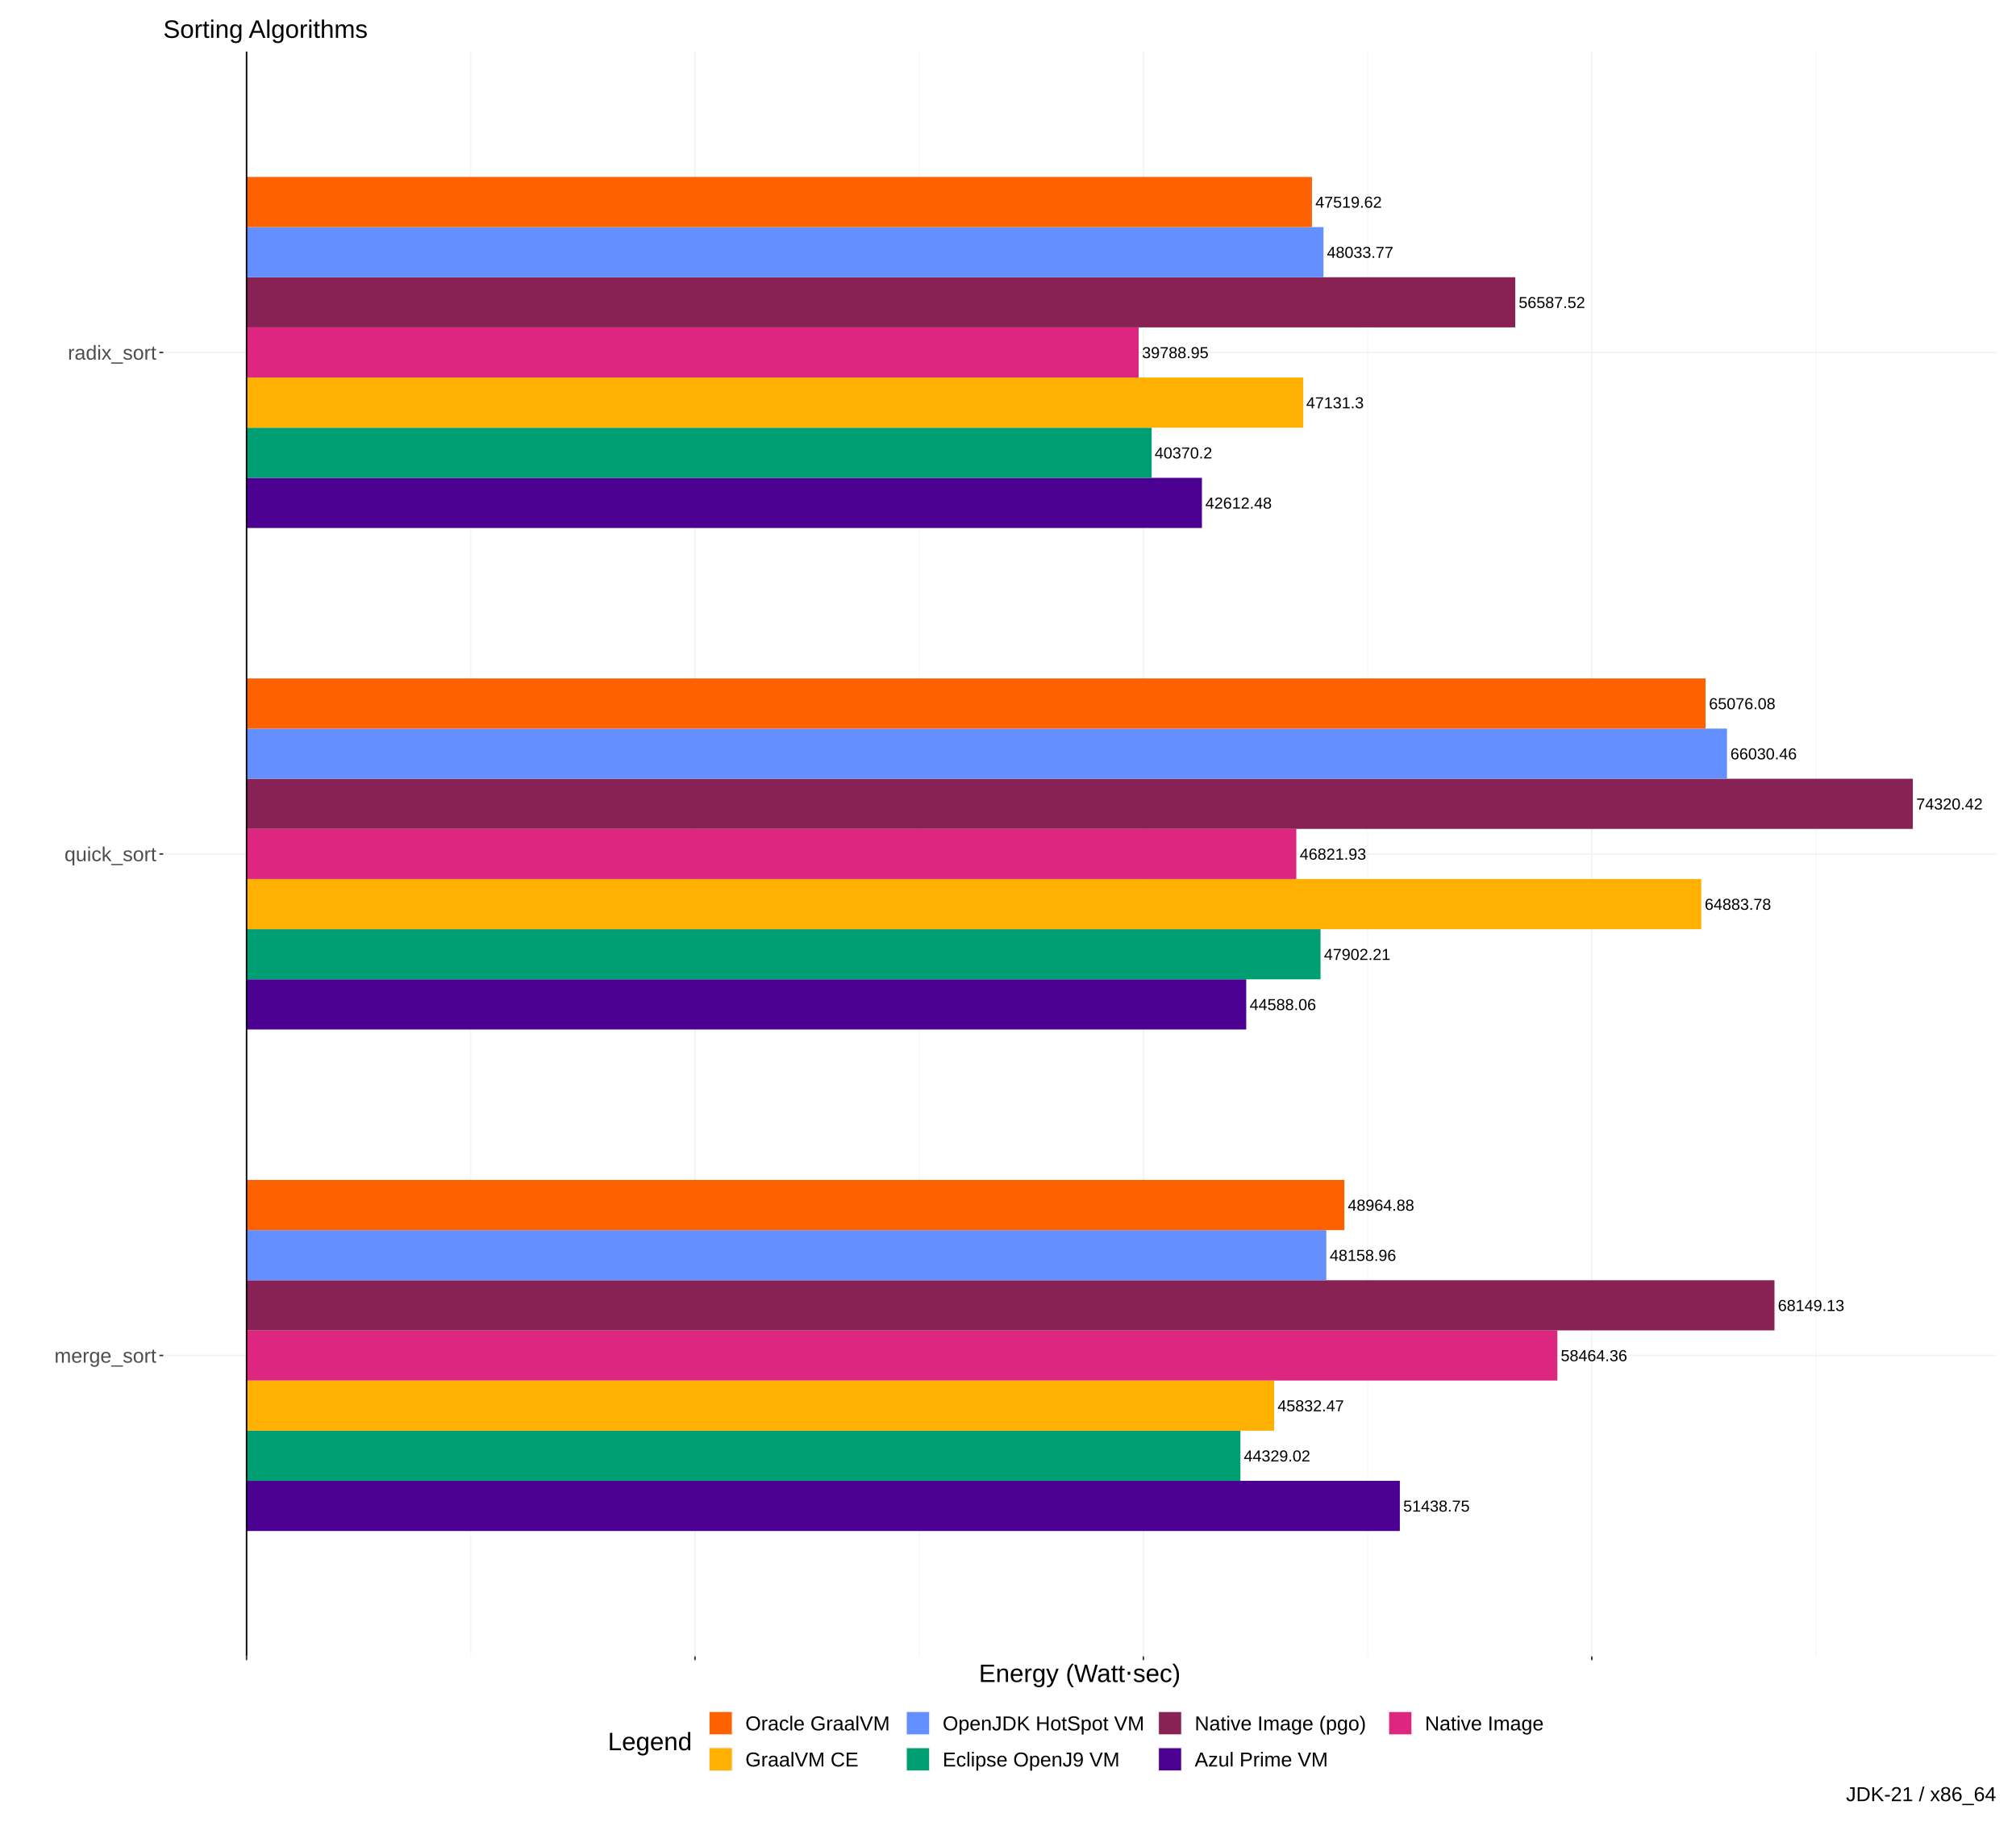
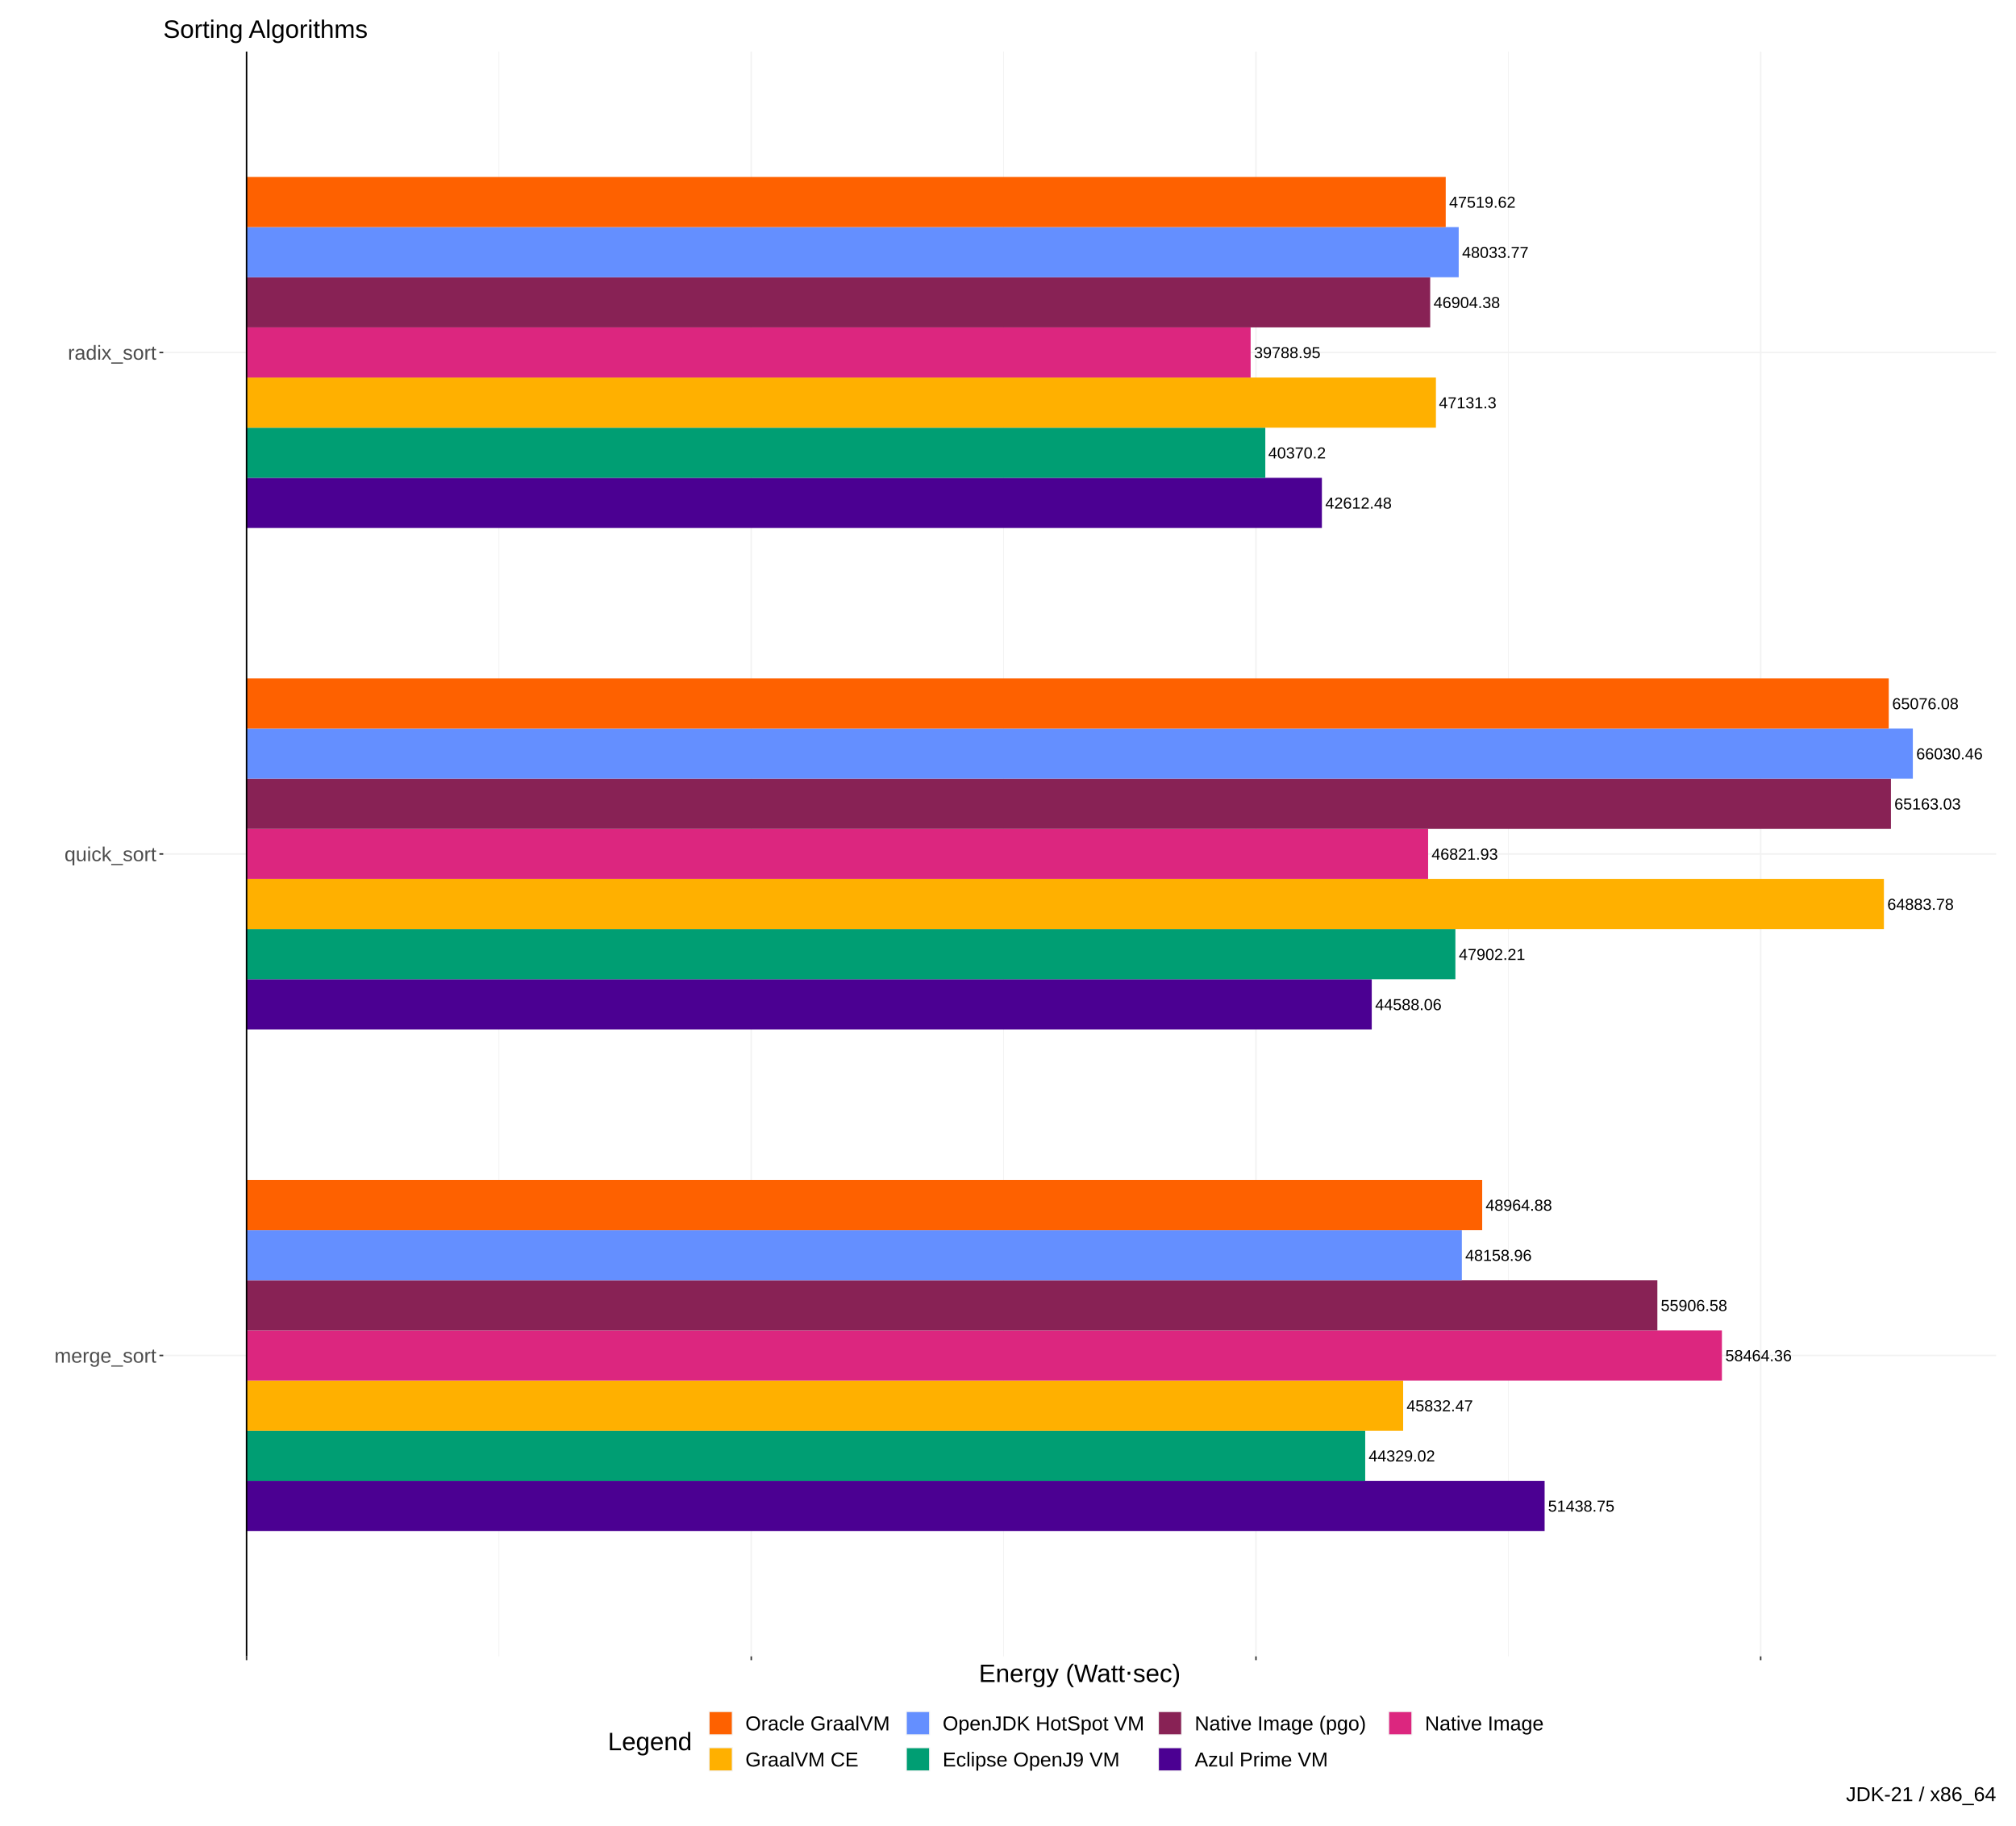
<svg xmlns="http://www.w3.org/2000/svg" class="svglite" width="1440.00pt" height="1303.94pt" viewBox="0 0 1440.00 1303.94">
  <defs>
    <style type="text/css">
    .svglite line, .svglite polyline, .svglite polygon, .svglite path, .svglite rect, .svglite circle {
      fill: none;
      stroke: #000000;
      stroke-linecap: round;
      stroke-linejoin: round;
      stroke-miterlimit: 10.00;
    }
    .svglite text {
      white-space: pre;
    }
  </style>
  </defs>
  <rect width="100%" height="100%" style="stroke: none; fill: #FFFFFF;" />
  <defs>
    <clipPath id="cpMC4wMHwxNDQwLjAwfDAuMDB8MTMwMy45NA==">
      <rect x="0.00" y="0.00" width="1440.00" height="1303.94" />
    </clipPath>
  </defs>
  <g clip-path="url(#cpMC4wMHwxNDQwLjAwfDAuMDB8MTMwMy45NA==)">
    <rect x="0.00" y="0.00" width="1440.00" height="1303.94" style="stroke-width: 1.07; stroke: #FFFFFF; fill: #FFFFFF;" />
    <rect x="116.61" y="36.82" width="1309.22" height="1146.09" style="stroke-width: 1.07; stroke: none;" />
-     <polyline points="336.26,1182.91 336.26,36.82 " style="stroke-width: 0.53; stroke: #F2F2F2; stroke-linecap: butt;" />
-     <polyline points="656.55,1182.91 656.55,36.82 " style="stroke-width: 0.53; stroke: #F2F2F2; stroke-linecap: butt;" />
-     <polyline points="976.84,1182.91 976.84,36.82 " style="stroke-width: 0.53; stroke: #F2F2F2; stroke-linecap: butt;" />
-     <polyline points="1297.13,1182.91 1297.13,36.82 " style="stroke-width: 0.53; stroke: #F2F2F2; stroke-linecap: butt;" />
+     <polyline points="356.37,1182.91 356.37,36.82 " style="stroke-width: 0.53; stroke: #F2F2F2; stroke-linecap: butt;" />
+     <polyline points="716.87,1182.91 716.87,36.82 " style="stroke-width: 0.53; stroke: #F2F2F2; stroke-linecap: butt;" />
+     <polyline points="1077.37,1182.91 1077.37,36.82 " style="stroke-width: 0.53; stroke: #F2F2F2; stroke-linecap: butt;" />
    <polyline points="116.61,968.02 1425.83,968.02 " style="stroke-width: 1.07; stroke: #F2F2F2; stroke-linecap: butt;" />
    <polyline points="116.61,609.87 1425.83,609.87 " style="stroke-width: 1.07; stroke: #F2F2F2; stroke-linecap: butt;" />
    <polyline points="116.61,251.72 1425.83,251.72 " style="stroke-width: 1.07; stroke: #F2F2F2; stroke-linecap: butt;" />
    <polyline points="176.12,1182.91 176.12,36.82 " style="stroke-width: 1.07; stroke: #F2F2F2; stroke-linecap: butt;" />
-     <polyline points="496.41,1182.91 496.41,36.82 " style="stroke-width: 1.07; stroke: #F2F2F2; stroke-linecap: butt;" />
-     <polyline points="816.70,1182.91 816.70,36.82 " style="stroke-width: 1.07; stroke: #F2F2F2; stroke-linecap: butt;" />
-     <polyline points="1136.98,1182.91 1136.98,36.82 " style="stroke-width: 1.07; stroke: #F2F2F2; stroke-linecap: butt;" />
-     <rect x="176.12" y="341.25" width="682.41" height="35.82" style="stroke-width: 1.07; stroke: none; stroke-linecap: butt; stroke-linejoin: miter; fill: #4B0092;" />
-     <rect x="176.12" y="1057.56" width="823.76" height="35.82" style="stroke-width: 1.07; stroke: none; stroke-linecap: butt; stroke-linejoin: miter; fill: #4B0092;" />
-     <rect x="176.12" y="699.41" width="714.05" height="35.82" style="stroke-width: 1.07; stroke: none; stroke-linecap: butt; stroke-linejoin: miter; fill: #4B0092;" />
-     <rect x="176.12" y="663.59" width="767.12" height="35.82" style="stroke-width: 1.07; stroke: none; stroke-linecap: butt; stroke-linejoin: miter; fill: #009E73;" />
-     <rect x="176.12" y="305.44" width="646.50" height="35.82" style="stroke-width: 1.07; stroke: none; stroke-linecap: butt; stroke-linejoin: miter; fill: #009E73;" />
-     <rect x="176.12" y="1021.74" width="709.90" height="35.82" style="stroke-width: 1.07; stroke: none; stroke-linecap: butt; stroke-linejoin: miter; fill: #009E73;" />
-     <rect x="176.12" y="627.78" width="1039.07" height="35.82" style="stroke-width: 1.07; stroke: none; stroke-linecap: butt; stroke-linejoin: miter; fill: #FFB000;" />
-     <rect x="176.12" y="985.93" width="733.98" height="35.82" style="stroke-width: 1.07; stroke: none; stroke-linecap: butt; stroke-linejoin: miter; fill: #FFB000;" />
-     <rect x="176.12" y="269.62" width="754.78" height="35.82" style="stroke-width: 1.07; stroke: none; stroke-linecap: butt; stroke-linejoin: miter; fill: #FFB000;" />
-     <rect x="176.12" y="950.11" width="936.27" height="35.82" style="stroke-width: 1.07; stroke: none; stroke-linecap: butt; stroke-linejoin: miter; fill: #DC267F;" />
-     <rect x="176.12" y="591.96" width="749.82" height="35.82" style="stroke-width: 1.07; stroke: none; stroke-linecap: butt; stroke-linejoin: miter; fill: #DC267F;" />
-     <rect x="176.12" y="233.81" width="637.20" height="35.82" style="stroke-width: 1.07; stroke: none; stroke-linecap: butt; stroke-linejoin: miter; fill: #DC267F;" />
-     <rect x="176.12" y="556.15" width="1190.20" height="35.82" style="stroke-width: 1.07; stroke: none; stroke-linecap: butt; stroke-linejoin: miter; fill: #882255;" />
-     <rect x="176.12" y="914.30" width="1091.37" height="35.82" style="stroke-width: 1.07; stroke: none; stroke-linecap: butt; stroke-linejoin: miter; fill: #882255;" />
-     <rect x="176.12" y="197.99" width="906.21" height="35.82" style="stroke-width: 1.07; stroke: none; stroke-linecap: butt; stroke-linejoin: miter; fill: #882255;" />
-     <rect x="176.12" y="520.33" width="1057.44" height="35.82" style="stroke-width: 1.07; stroke: none; stroke-linecap: butt; stroke-linejoin: miter; fill: #648FFF;" />
-     <rect x="176.12" y="878.48" width="771.24" height="35.82" style="stroke-width: 1.07; stroke: none; stroke-linecap: butt; stroke-linejoin: miter; fill: #648FFF;" />
-     <rect x="176.12" y="162.18" width="769.23" height="35.82" style="stroke-width: 1.07; stroke: none; stroke-linecap: butt; stroke-linejoin: miter; fill: #648FFF;" />
-     <rect x="176.12" y="484.52" width="1042.15" height="35.82" style="stroke-width: 1.07; stroke: none; stroke-linecap: butt; stroke-linejoin: miter; fill: #FE6100;" />
-     <rect x="176.12" y="842.67" width="784.14" height="35.82" style="stroke-width: 1.07; stroke: none; stroke-linecap: butt; stroke-linejoin: miter; fill: #FE6100;" />
-     <rect x="176.12" y="126.36" width="761.00" height="35.82" style="stroke-width: 1.07; stroke: none; stroke-linecap: butt; stroke-linejoin: miter; fill: #FE6100;" />
-     <text x="860.96" y="363.23" style="font-size: 11.38px; font-family: &quot;Liberation Sans&quot;;" textLength="48.61px" lengthAdjust="spacingAndGlyphs">42612.48</text>
-     <text x="1002.31" y="1079.53" style="font-size: 11.38px; font-family: &quot;Liberation Sans&quot;;" textLength="48.61px" lengthAdjust="spacingAndGlyphs">51438.75</text>
-     <text x="892.60" y="721.38" style="font-size: 11.38px; font-family: &quot;Liberation Sans&quot;;" textLength="48.61px" lengthAdjust="spacingAndGlyphs">44588.06</text>
-     <text x="945.68" y="685.56" style="font-size: 11.38px; font-family: &quot;Liberation Sans&quot;;" textLength="48.61px" lengthAdjust="spacingAndGlyphs">47902.21</text>
-     <text x="824.73" y="327.41" style="font-size: 11.38px; font-family: &quot;Liberation Sans&quot;;" textLength="42.10px" lengthAdjust="spacingAndGlyphs">40370.2</text>
-     <text x="888.45" y="1043.72" style="font-size: 11.38px; font-family: &quot;Liberation Sans&quot;;" textLength="48.61px" lengthAdjust="spacingAndGlyphs">44329.02</text>
-     <text x="1217.63" y="649.75" style="font-size: 11.38px; font-family: &quot;Liberation Sans&quot;;" textLength="48.61px" lengthAdjust="spacingAndGlyphs">64883.78</text>
-     <text x="912.53" y="1007.90" style="font-size: 11.38px; font-family: &quot;Liberation Sans&quot;;" textLength="48.61px" lengthAdjust="spacingAndGlyphs">45832.47</text>
-     <text x="933.00" y="291.60" style="font-size: 11.38px; font-family: &quot;Liberation Sans&quot;;" textLength="42.10px" lengthAdjust="spacingAndGlyphs">47131.3</text>
-     <text x="1114.82" y="972.09" style="font-size: 11.38px; font-family: &quot;Liberation Sans&quot;;" textLength="48.61px" lengthAdjust="spacingAndGlyphs">58464.36</text>
-     <text x="928.38" y="613.93" style="font-size: 11.38px; font-family: &quot;Liberation Sans&quot;;" textLength="48.61px" lengthAdjust="spacingAndGlyphs">46821.93</text>
-     <text x="815.75" y="255.78" style="font-size: 11.38px; font-family: &quot;Liberation Sans&quot;;" textLength="48.61px" lengthAdjust="spacingAndGlyphs">39788.95</text>
-     <text x="1368.75" y="578.12" style="font-size: 11.38px; font-family: &quot;Liberation Sans&quot;;" textLength="48.61px" lengthAdjust="spacingAndGlyphs">74320.42</text>
-     <text x="1269.92" y="936.27" style="font-size: 11.38px; font-family: &quot;Liberation Sans&quot;;" textLength="48.61px" lengthAdjust="spacingAndGlyphs">68149.13</text>
-     <text x="1084.77" y="219.97" style="font-size: 11.38px; font-family: &quot;Liberation Sans&quot;;" textLength="48.61px" lengthAdjust="spacingAndGlyphs">56587.52</text>
-     <text x="1235.99" y="542.30" style="font-size: 11.38px; font-family: &quot;Liberation Sans&quot;;" textLength="48.61px" lengthAdjust="spacingAndGlyphs">66030.46</text>
-     <text x="949.79" y="900.46" style="font-size: 11.38px; font-family: &quot;Liberation Sans&quot;;" textLength="48.61px" lengthAdjust="spacingAndGlyphs">48158.96</text>
-     <text x="947.78" y="184.15" style="font-size: 11.38px; font-family: &quot;Liberation Sans&quot;;" textLength="48.61px" lengthAdjust="spacingAndGlyphs">48033.77</text>
-     <text x="1220.70" y="506.49" style="font-size: 11.38px; font-family: &quot;Liberation Sans&quot;;" textLength="48.61px" lengthAdjust="spacingAndGlyphs">65076.08</text>
-     <text x="962.69" y="864.64" style="font-size: 11.38px; font-family: &quot;Liberation Sans&quot;;" textLength="48.61px" lengthAdjust="spacingAndGlyphs">48964.88</text>
-     <text x="939.55" y="148.33" style="font-size: 11.38px; font-family: &quot;Liberation Sans&quot;;" textLength="48.61px" lengthAdjust="spacingAndGlyphs">47519.62</text>
+     <polyline points="536.62,1182.91 536.62,36.82 " style="stroke-width: 1.07; stroke: #F2F2F2; stroke-linecap: butt;" />
+     <polyline points="897.12,1182.91 897.12,36.82 " style="stroke-width: 1.07; stroke: #F2F2F2; stroke-linecap: butt;" />
+     <polyline points="1257.62,1182.91 1257.62,36.82 " style="stroke-width: 1.07; stroke: #F2F2F2; stroke-linecap: butt;" />
+     <rect x="176.12" y="341.25" width="768.09" height="35.82" style="stroke-width: 1.07; stroke: none; stroke-linecap: butt; stroke-linejoin: miter; fill: #4B0092;" />
+     <rect x="176.12" y="1057.56" width="927.18" height="35.82" style="stroke-width: 1.07; stroke: none; stroke-linecap: butt; stroke-linejoin: miter; fill: #4B0092;" />
+     <rect x="176.12" y="699.41" width="803.70" height="35.82" style="stroke-width: 1.07; stroke: none; stroke-linecap: butt; stroke-linejoin: miter; fill: #4B0092;" />
+     <rect x="176.12" y="663.59" width="863.44" height="35.82" style="stroke-width: 1.07; stroke: none; stroke-linecap: butt; stroke-linejoin: miter; fill: #009E73;" />
+     <rect x="176.12" y="305.44" width="727.67" height="35.82" style="stroke-width: 1.07; stroke: none; stroke-linecap: butt; stroke-linejoin: miter; fill: #009E73;" />
+     <rect x="176.12" y="1021.74" width="799.03" height="35.82" style="stroke-width: 1.07; stroke: none; stroke-linecap: butt; stroke-linejoin: miter; fill: #009E73;" />
+     <rect x="176.12" y="627.78" width="1169.53" height="35.82" style="stroke-width: 1.07; stroke: none; stroke-linecap: butt; stroke-linejoin: miter; fill: #FFB000;" />
+     <rect x="176.12" y="985.93" width="826.13" height="35.82" style="stroke-width: 1.07; stroke: none; stroke-linecap: butt; stroke-linejoin: miter; fill: #FFB000;" />
+     <rect x="176.12" y="269.62" width="849.54" height="35.82" style="stroke-width: 1.07; stroke: none; stroke-linecap: butt; stroke-linejoin: miter; fill: #FFB000;" />
+     <rect x="176.12" y="950.11" width="1053.82" height="35.82" style="stroke-width: 1.07; stroke: none; stroke-linecap: butt; stroke-linejoin: miter; fill: #DC267F;" />
+     <rect x="176.12" y="591.96" width="843.96" height="35.82" style="stroke-width: 1.07; stroke: none; stroke-linecap: butt; stroke-linejoin: miter; fill: #DC267F;" />
+     <rect x="176.12" y="233.81" width="717.19" height="35.82" style="stroke-width: 1.07; stroke: none; stroke-linecap: butt; stroke-linejoin: miter; fill: #DC267F;" />
+     <rect x="176.12" y="556.15" width="1174.56" height="35.82" style="stroke-width: 1.07; stroke: none; stroke-linecap: butt; stroke-linejoin: miter; fill: #882255;" />
+     <rect x="176.12" y="914.30" width="1007.71" height="35.82" style="stroke-width: 1.07; stroke: none; stroke-linecap: butt; stroke-linejoin: miter; fill: #882255;" />
+     <rect x="176.12" y="197.99" width="845.45" height="35.82" style="stroke-width: 1.07; stroke: none; stroke-linecap: butt; stroke-linejoin: miter; fill: #882255;" />
+     <rect x="176.12" y="520.33" width="1190.20" height="35.82" style="stroke-width: 1.07; stroke: none; stroke-linecap: butt; stroke-linejoin: miter; fill: #648FFF;" />
+     <rect x="176.12" y="878.48" width="868.06" height="35.82" style="stroke-width: 1.07; stroke: none; stroke-linecap: butt; stroke-linejoin: miter; fill: #648FFF;" />
+     <rect x="176.12" y="162.18" width="865.81" height="35.82" style="stroke-width: 1.07; stroke: none; stroke-linecap: butt; stroke-linejoin: miter; fill: #648FFF;" />
+     <rect x="176.12" y="484.52" width="1172.99" height="35.82" style="stroke-width: 1.07; stroke: none; stroke-linecap: butt; stroke-linejoin: miter; fill: #FE6100;" />
+     <rect x="176.12" y="842.67" width="882.59" height="35.82" style="stroke-width: 1.07; stroke: none; stroke-linecap: butt; stroke-linejoin: miter; fill: #FE6100;" />
+     <rect x="176.12" y="126.36" width="856.54" height="35.82" style="stroke-width: 1.07; stroke: none; stroke-linecap: butt; stroke-linejoin: miter; fill: #FE6100;" />
+     <text x="946.64" y="363.23" style="font-size: 11.38px; font-family: &quot;Liberation Sans&quot;;" textLength="48.61px" lengthAdjust="spacingAndGlyphs">42612.48</text>
+     <text x="1105.73" y="1079.53" style="font-size: 11.38px; font-family: &quot;Liberation Sans&quot;;" textLength="48.61px" lengthAdjust="spacingAndGlyphs">51438.75</text>
+     <text x="982.25" y="721.38" style="font-size: 11.38px; font-family: &quot;Liberation Sans&quot;;" textLength="48.61px" lengthAdjust="spacingAndGlyphs">44588.06</text>
+     <text x="1041.99" y="685.56" style="font-size: 11.38px; font-family: &quot;Liberation Sans&quot;;" textLength="48.61px" lengthAdjust="spacingAndGlyphs">47902.21</text>
+     <text x="905.90" y="327.41" style="font-size: 11.38px; font-family: &quot;Liberation Sans&quot;;" textLength="42.10px" lengthAdjust="spacingAndGlyphs">40370.2</text>
+     <text x="977.58" y="1043.72" style="font-size: 11.38px; font-family: &quot;Liberation Sans&quot;;" textLength="48.61px" lengthAdjust="spacingAndGlyphs">44329.02</text>
+     <text x="1348.08" y="649.75" style="font-size: 11.38px; font-family: &quot;Liberation Sans&quot;;" textLength="48.61px" lengthAdjust="spacingAndGlyphs">64883.78</text>
+     <text x="1004.68" y="1007.90" style="font-size: 11.38px; font-family: &quot;Liberation Sans&quot;;" textLength="48.61px" lengthAdjust="spacingAndGlyphs">45832.47</text>
+     <text x="1027.77" y="291.60" style="font-size: 11.38px; font-family: &quot;Liberation Sans&quot;;" textLength="42.10px" lengthAdjust="spacingAndGlyphs">47131.3</text>
+     <text x="1232.37" y="972.09" style="font-size: 11.38px; font-family: &quot;Liberation Sans&quot;;" textLength="48.61px" lengthAdjust="spacingAndGlyphs">58464.36</text>
+     <text x="1022.51" y="613.93" style="font-size: 11.38px; font-family: &quot;Liberation Sans&quot;;" textLength="48.61px" lengthAdjust="spacingAndGlyphs">46821.93</text>
+     <text x="895.75" y="255.78" style="font-size: 11.38px; font-family: &quot;Liberation Sans&quot;;" textLength="48.61px" lengthAdjust="spacingAndGlyphs">39788.95</text>
+     <text x="1353.11" y="578.12" style="font-size: 11.38px; font-family: &quot;Liberation Sans&quot;;" textLength="48.61px" lengthAdjust="spacingAndGlyphs">65163.03</text>
+     <text x="1186.26" y="936.27" style="font-size: 11.38px; font-family: &quot;Liberation Sans&quot;;" textLength="48.61px" lengthAdjust="spacingAndGlyphs">55906.58</text>
+     <text x="1024.00" y="219.97" style="font-size: 11.38px; font-family: &quot;Liberation Sans&quot;;" textLength="48.61px" lengthAdjust="spacingAndGlyphs">46904.38</text>
+     <text x="1368.75" y="542.30" style="font-size: 11.38px; font-family: &quot;Liberation Sans&quot;;" textLength="48.61px" lengthAdjust="spacingAndGlyphs">66030.46</text>
+     <text x="1046.61" y="900.46" style="font-size: 11.38px; font-family: &quot;Liberation Sans&quot;;" textLength="48.61px" lengthAdjust="spacingAndGlyphs">48158.96</text>
+     <text x="1044.36" y="184.15" style="font-size: 11.38px; font-family: &quot;Liberation Sans&quot;;" textLength="48.61px" lengthAdjust="spacingAndGlyphs">48033.77</text>
+     <text x="1351.54" y="506.49" style="font-size: 11.38px; font-family: &quot;Liberation Sans&quot;;" textLength="48.61px" lengthAdjust="spacingAndGlyphs">65076.08</text>
+     <text x="1061.14" y="864.64" style="font-size: 11.38px; font-family: &quot;Liberation Sans&quot;;" textLength="48.61px" lengthAdjust="spacingAndGlyphs">48964.88</text>
+     <text x="1035.09" y="148.33" style="font-size: 11.38px; font-family: &quot;Liberation Sans&quot;;" textLength="48.61px" lengthAdjust="spacingAndGlyphs">47519.62</text>
    <line x1="176.12" y1="1182.91" x2="176.12" y2="36.82" style="stroke-width: 1.07; stroke-linecap: butt;" />
    <text x="111.68" y="973.16" text-anchor="end" style="font-size: 14.40px;fill: #4D4D4D; font-family: &quot;Liberation Sans&quot;;" textLength="77.59px" lengthAdjust="spacingAndGlyphs">merge_sort</text>
    <text x="111.68" y="615.01" text-anchor="end" style="font-size: 14.40px;fill: #4D4D4D; font-family: &quot;Liberation Sans&quot;;" textLength="69.16px" lengthAdjust="spacingAndGlyphs">quick_sort</text>
    <text x="111.68" y="256.86" text-anchor="end" style="font-size: 14.40px;fill: #4D4D4D; font-family: &quot;Liberation Sans&quot;;" textLength="67.31px" lengthAdjust="spacingAndGlyphs">radix_sort</text>
    <polyline points="113.87,968.02 116.61,968.02 " style="stroke-width: 1.07; stroke: #333333; stroke-linecap: butt;" />
    <polyline points="113.87,609.87 116.61,609.87 " style="stroke-width: 1.07; stroke: #333333; stroke-linecap: butt;" />
    <polyline points="113.87,251.72 116.61,251.72 " style="stroke-width: 1.07; stroke: #333333; stroke-linecap: butt;" />
    <polyline points="176.12,1185.65 176.12,1182.91 " style="stroke-width: 1.07; stroke: #333333; stroke-linecap: butt;" />
-     <polyline points="496.41,1185.65 496.41,1182.91 " style="stroke-width: 1.07; stroke: #333333; stroke-linecap: butt;" />
-     <polyline points="816.70,1185.65 816.70,1182.91 " style="stroke-width: 1.07; stroke: #333333; stroke-linecap: butt;" />
-     <polyline points="1136.98,1185.65 1136.98,1182.91 " style="stroke-width: 1.07; stroke: #333333; stroke-linecap: butt;" />
+     <polyline points="536.62,1185.65 536.62,1182.91 " style="stroke-width: 1.07; stroke: #333333; stroke-linecap: butt;" />
+     <polyline points="897.12,1185.65 897.12,1182.91 " style="stroke-width: 1.07; stroke: #333333; stroke-linecap: butt;" />
+     <polyline points="1257.62,1185.65 1257.62,1182.91 " style="stroke-width: 1.07; stroke: #333333; stroke-linecap: butt;" />
    <text x="771.22" y="1201.24" text-anchor="middle" style="font-size: 18.00px; font-family: &quot;Liberation Sans&quot;;" textLength="152.52px" lengthAdjust="spacingAndGlyphs">Energy (Watt⋅sec)</text>
    <rect x="428.70" y="1216.52" width="685.04" height="54.02" style="stroke-width: 1.07; stroke: none; fill: #FFFFFF;" />
    <text x="434.18" y="1249.96" style="font-size: 18.00px; font-family: &quot;Liberation Sans&quot;;" textLength="63.01px" lengthAdjust="spacingAndGlyphs">Legend</text>
    <rect x="506.15" y="1222.00" width="17.28" height="17.28" style="stroke-width: 1.07; stroke: none; fill: #F2F2F2;" />
    <rect x="506.86" y="1222.71" width="15.86" height="15.86" style="stroke-width: 1.07; stroke: none; stroke-linecap: butt; stroke-linejoin: miter; fill: #FE6100;" />
    <rect x="647.05" y="1222.00" width="17.28" height="17.28" style="stroke-width: 1.07; stroke: none; fill: #F2F2F2;" />
    <rect x="647.76" y="1222.71" width="15.86" height="15.86" style="stroke-width: 1.07; stroke: none; stroke-linecap: butt; stroke-linejoin: miter; fill: #648FFF;" />
    <rect x="827.09" y="1222.00" width="17.28" height="17.28" style="stroke-width: 1.07; stroke: none; fill: #F2F2F2;" />
    <rect x="827.80" y="1222.71" width="15.86" height="15.86" style="stroke-width: 1.07; stroke: none; stroke-linecap: butt; stroke-linejoin: miter; fill: #882255;" />
    <rect x="991.55" y="1222.00" width="17.28" height="17.28" style="stroke-width: 1.07; stroke: none; fill: #F2F2F2;" />
    <rect x="992.26" y="1222.71" width="15.86" height="15.86" style="stroke-width: 1.07; stroke: none; stroke-linecap: butt; stroke-linejoin: miter; fill: #DC267F;" />
    <rect x="506.15" y="1247.79" width="17.28" height="17.28" style="stroke-width: 1.07; stroke: none; fill: #F2F2F2;" />
    <rect x="506.86" y="1248.50" width="15.86" height="15.86" style="stroke-width: 1.07; stroke: none; stroke-linecap: butt; stroke-linejoin: miter; fill: #FFB000;" />
    <rect x="647.05" y="1247.79" width="17.28" height="17.28" style="stroke-width: 1.07; stroke: none; fill: #F2F2F2;" />
    <rect x="647.76" y="1248.50" width="15.86" height="15.86" style="stroke-width: 1.07; stroke: none; stroke-linecap: butt; stroke-linejoin: miter; fill: #009E73;" />
    <rect x="827.09" y="1247.79" width="17.28" height="17.28" style="stroke-width: 1.07; stroke: none; fill: #F2F2F2;" />
    <rect x="827.80" y="1248.50" width="15.86" height="15.86" style="stroke-width: 1.07; stroke: none; stroke-linecap: butt; stroke-linejoin: miter; fill: #4B0092;" />
    <text x="532.40" y="1235.78" style="font-size: 14.40px; font-family: &quot;Liberation Sans&quot;;" textLength="105.69px" lengthAdjust="spacingAndGlyphs">Oracle GraalVM</text>
    <text x="673.30" y="1235.78" style="font-size: 14.40px; font-family: &quot;Liberation Sans&quot;;" textLength="144.83px" lengthAdjust="spacingAndGlyphs">OpenJDK HotSpot VM</text>
    <text x="853.34" y="1235.78" style="font-size: 14.40px; font-family: &quot;Liberation Sans&quot;;" textLength="129.25px" lengthAdjust="spacingAndGlyphs">Native Image (pgo)</text>
    <text x="1017.80" y="1235.78" style="font-size: 14.40px; font-family: &quot;Liberation Sans&quot;;" textLength="90.46px" lengthAdjust="spacingAndGlyphs">Native Image</text>
    <text x="532.40" y="1261.57" style="font-size: 14.40px; font-family: &quot;Liberation Sans&quot;;" textLength="78.80px" lengthAdjust="spacingAndGlyphs">GraalVM CE</text>
    <text x="673.30" y="1261.57" style="font-size: 14.40px; font-family: &quot;Liberation Sans&quot;;" textLength="124.62px" lengthAdjust="spacingAndGlyphs">Eclipse OpenJ9 VM</text>
    <text x="853.34" y="1261.57" style="font-size: 14.40px; font-family: &quot;Liberation Sans&quot;;" textLength="97.67px" lengthAdjust="spacingAndGlyphs">Azul Prime VM</text>
    <text x="116.61" y="27.03" style="font-size: 18.00px; font-family: &quot;Liberation Sans&quot;;" textLength="159.52px" lengthAdjust="spacingAndGlyphs">Sorting Algorithms</text>
    <text x="1425.83" y="1286.31" text-anchor="end" style="font-size: 14.40px; font-family: &quot;Liberation Sans&quot;;" textLength="104.20px" lengthAdjust="spacingAndGlyphs">JDK-21 / x86_64</text>
  </g>
</svg>
